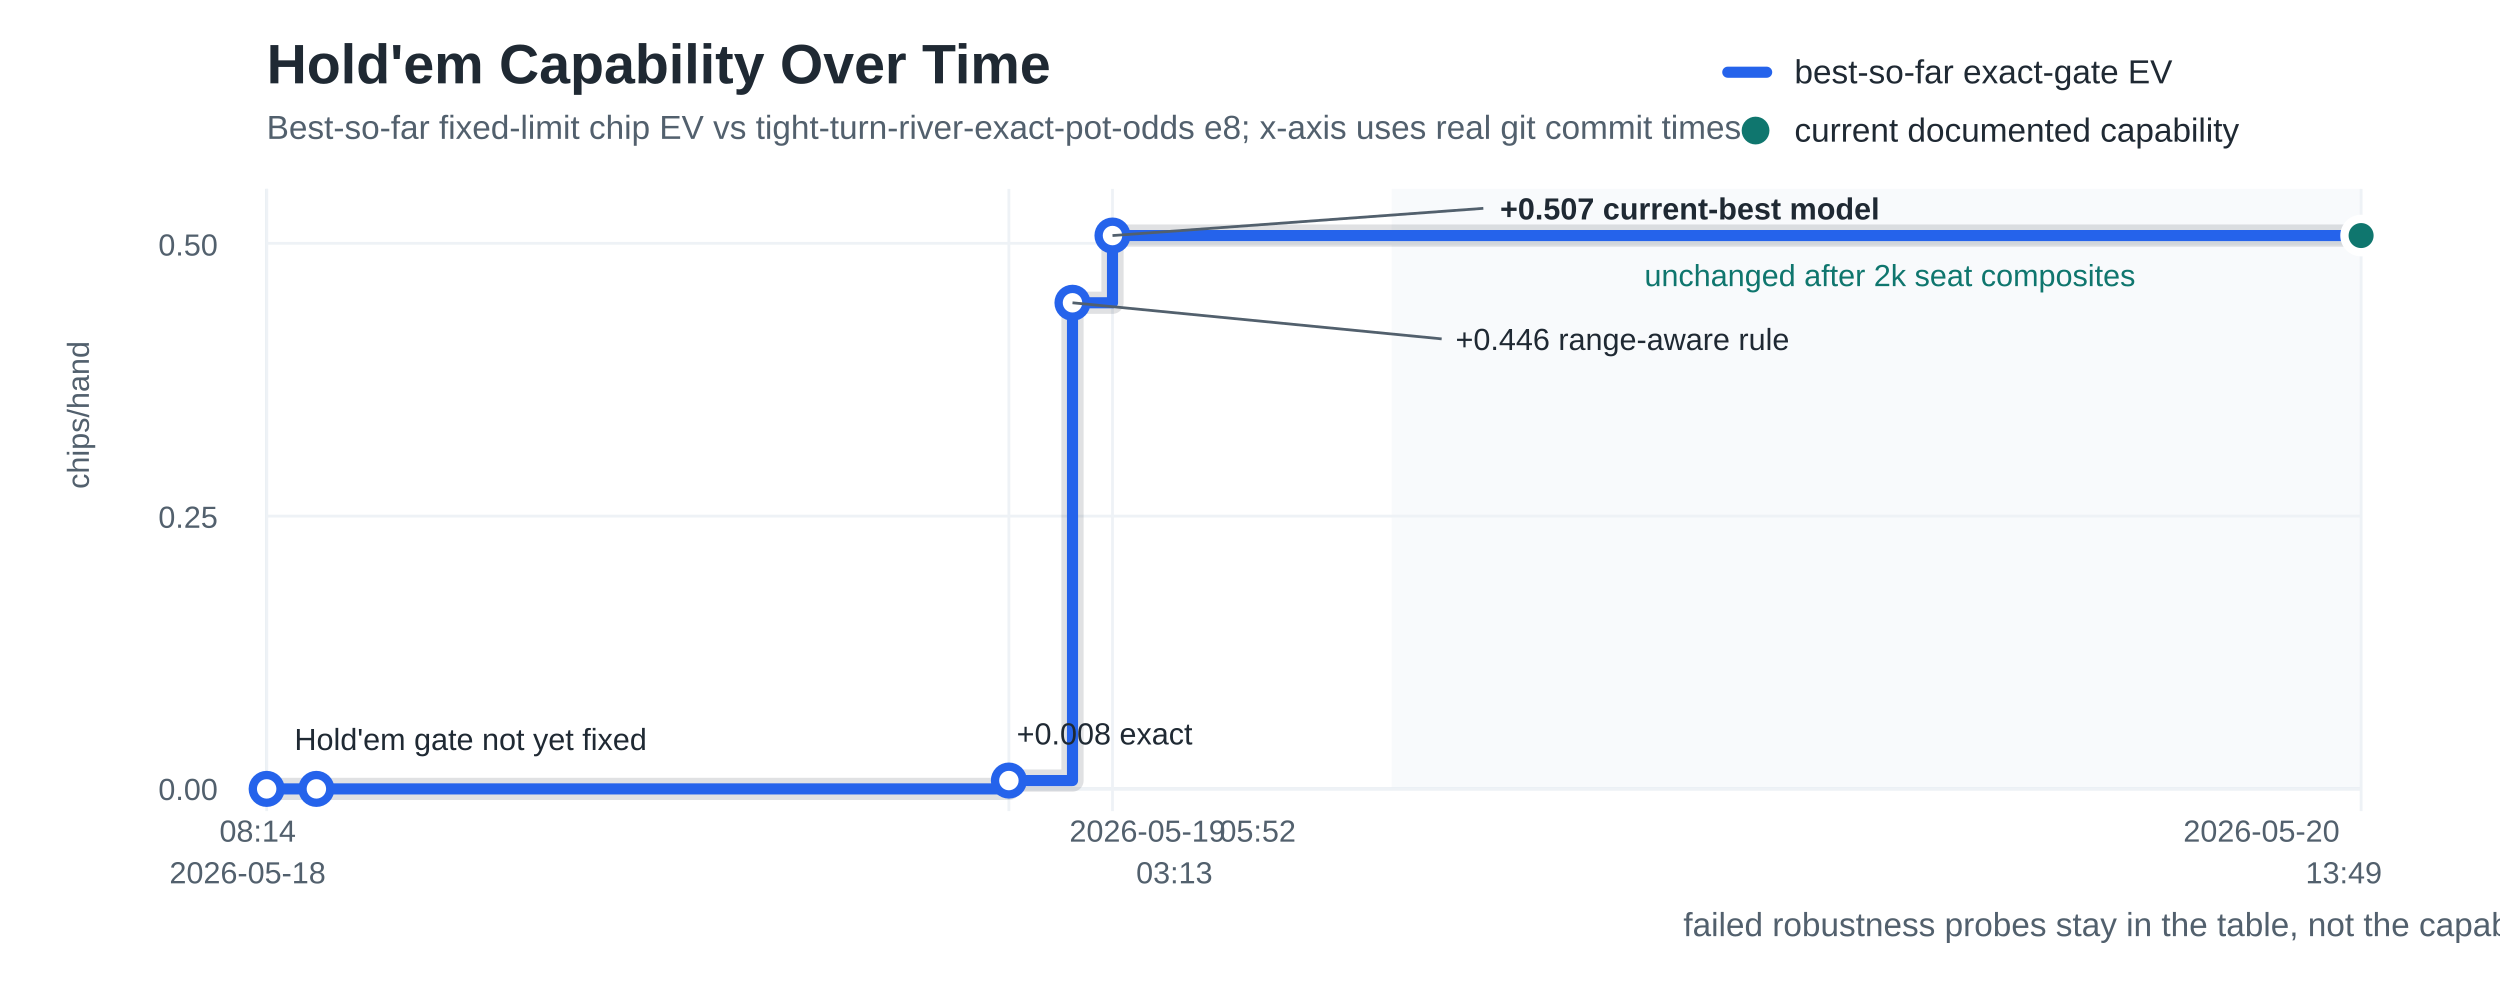
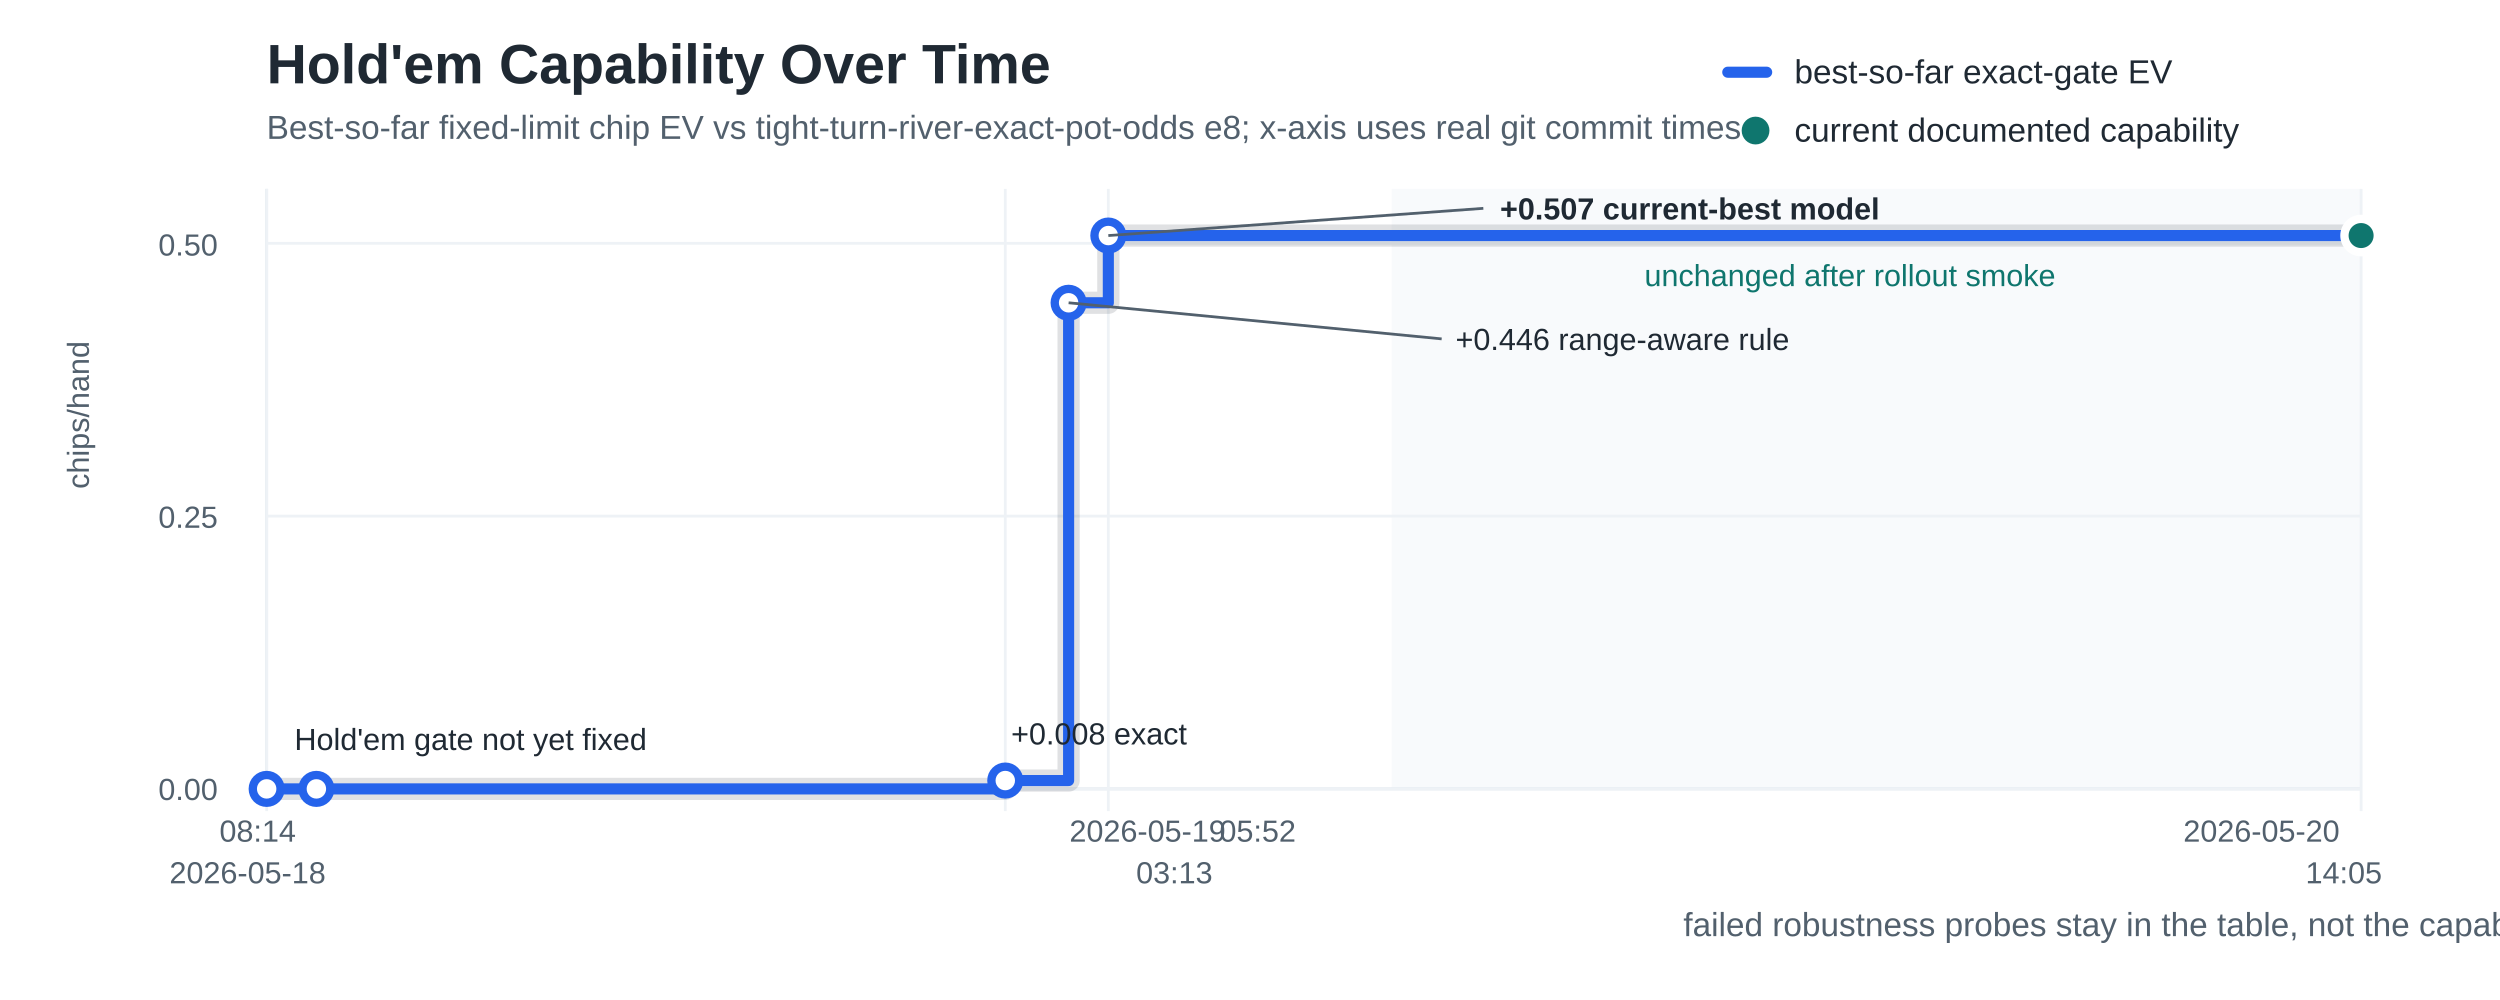
<svg xmlns="http://www.w3.org/2000/svg" width="900" height="360" viewBox="0 0 900 360" role="img" aria-labelledby="title desc">
  <rect width="900" height="360" fill="#ffffff" />
  <rect x="501" y="68" width="349" height="216" fill="#f8fafc" />
  <text x="96" y="30" font-family="Arial, Helvetica, sans-serif" font-size="20" font-weight="700" fill="#1f2933">Hold'em Capability Over Time</text>
  <text x="96" y="50" font-family="Arial, Helvetica, sans-serif" font-size="12" fill="#52606d">Best-so-far fixed-limit chip EV vs tight-turn-river-exact-pot-odds e8; x-axis uses real git commit times</text>
  <g stroke="#d9e2ec" stroke-width="1">
    <line x1="96" y1="284" x2="850" y2="284" />
    <line x1="96" y1="68" x2="96" y2="284" />
  </g>
  <g font-family="Arial, Helvetica, sans-serif" font-size="11" fill="#52606d">
    <line x1="96" y1="284.0" x2="850" y2="284.0" stroke="#eef2f6" stroke-width="1" />
    <text x="57" y="288">0.00</text>
    <line x1="96" y1="185.8" x2="850" y2="185.8" stroke="#eef2f6" stroke-width="1" />
    <text x="57" y="190">0.25</text>
    <line x1="96" y1="87.6" x2="850" y2="87.6" stroke="#eef2f6" stroke-width="1" />
    <text x="57" y="92">0.50</text>
    <text x="32" y="176" transform="rotate(-90 32 176)">chips/hand</text>
  </g>
  <g stroke="#eef2f6" stroke-width="1">
    <line x1="96.0" y1="68" x2="96.0" y2="292" />
-     <line x1="363.2" y1="68" x2="363.2" y2="292" />
-     <line x1="400.5" y1="68" x2="400.5" y2="292" />
+     <line x1="361.9" y1="68" x2="361.9" y2="292" />
+     <line x1="399.0" y1="68" x2="399.0" y2="292" />
    <line x1="850.0" y1="68" x2="850.0" y2="292" />
  </g>
-   <path d="M 96.0 284.0 L 113.9 284.0 L 113.9 284.0 L 363.2 284.0 L 363.2 281.0 L 386.1 281.0 L 386.1 109.0 L 400.5 109.0 L 400.5 84.8 L 850.0 84.8 L 850.0 84.8" fill="none" stroke="#1f2933" stroke-opacity="0.14" stroke-width="8" stroke-linecap="round" stroke-linejoin="round" />
-   <path d="M 96.0 284.0 L 113.9 284.0 L 113.9 284.0 L 363.2 284.0 L 363.2 281.0 L 386.1 281.0 L 386.1 109.0 L 400.5 109.0 L 400.5 84.8 L 850.0 84.8 L 850.0 84.8" fill="none" stroke="#2563eb" stroke-width="4" stroke-linecap="round" stroke-linejoin="round" />
+   <path d="M 96.0 284.0 L 113.9 284.0 L 113.9 284.0 L 361.9 284.0 L 361.9 281.0 L 384.7 281.0 L 384.7 109.0 L 399.0 109.0 L 399.0 84.8 L 850.0 84.8 L 850.0 84.8" fill="none" stroke="#1f2933" stroke-opacity="0.14" stroke-width="8" stroke-linecap="round" stroke-linejoin="round" />
+   <path d="M 96.0 284.0 L 113.9 284.0 L 113.9 284.0 L 361.9 284.0 L 361.9 281.0 L 384.7 281.0 L 384.7 109.0 L 399.0 109.0 L 399.0 84.8 L 850.0 84.8 L 850.0 84.8" fill="none" stroke="#2563eb" stroke-width="4" stroke-linecap="round" stroke-linejoin="round" />
  <g fill="#ffffff" stroke="#2563eb" stroke-width="3">
    <circle cx="96.0" cy="284.0" r="5" />
    <circle cx="113.9" cy="284.0" r="5" />
-     <circle cx="363.2" cy="281.0" r="5" />
-     <circle cx="386.1" cy="109.0" r="5" />
-     <circle cx="400.5" cy="84.8" r="5" />
+     <circle cx="361.9" cy="281.0" r="5" />
+     <circle cx="384.7" cy="109.0" r="5" />
+     <circle cx="399.0" cy="84.8" r="5" />
  </g>
  <circle cx="850.0" cy="84.8" r="6" fill="#0f766e" stroke="#ffffff" stroke-width="3" />
  <g font-family="Arial, Helvetica, sans-serif" font-size="11" fill="#1f2933">
    <text x="106" y="270">Hold'em gate not yet fixed</text>
-     <text x="366" y="268">+0.008 exact</text>
-     <line x1="386.1" y1="109.0" x2="519" y2="122" stroke="#52606d" stroke-width="1" />
+     <text x="364" y="268">+0.008 exact</text>
+     <line x1="384.7" y1="109.0" x2="519" y2="122" stroke="#52606d" stroke-width="1" />
    <text x="524" y="126">+0.446 range-aware rule</text>
-     <line x1="400.5" y1="84.8" x2="534" y2="75" stroke="#52606d" stroke-width="1" />
+     <line x1="399.0" y1="84.8" x2="534" y2="75" stroke="#52606d" stroke-width="1" />
    <text x="540" y="79" font-weight="700">+0.507 current-best model</text>
-     <text x="592" y="103" fill="#0f766e">unchanged after 2k seat composites</text>
+     <text x="592" y="103" fill="#0f766e">unchanged after rollout smoke</text>
  </g>
  <g font-family="Arial, Helvetica, sans-serif" font-size="11" fill="#52606d">
    <text x="61" y="318">2026-05-18</text>
    <text x="79" y="303">08:14</text>
    <text x="385" y="303">2026-05-19</text>
    <text x="409" y="318">03:13</text>
    <text x="439" y="303">05:52</text>
    <text x="786" y="303">2026-05-20</text>
-     <text x="830" y="318">13:49</text>
+     <text x="830" y="318">14:05</text>
  </g>
  <g font-family="Arial, Helvetica, sans-serif" font-size="12" fill="#1f2933">
    <rect x="620" y="24" width="18" height="4" fill="#2563eb" rx="2" />
    <text x="646" y="30">best-so-far exact-gate EV</text>
    <circle cx="632" cy="47" r="5" fill="#0f766e" />
    <text x="646" y="51">current documented capability</text>
    <text x="606" y="337" fill="#52606d">failed robustness probes stay in the table, not the capability line</text>
  </g>
</svg>
